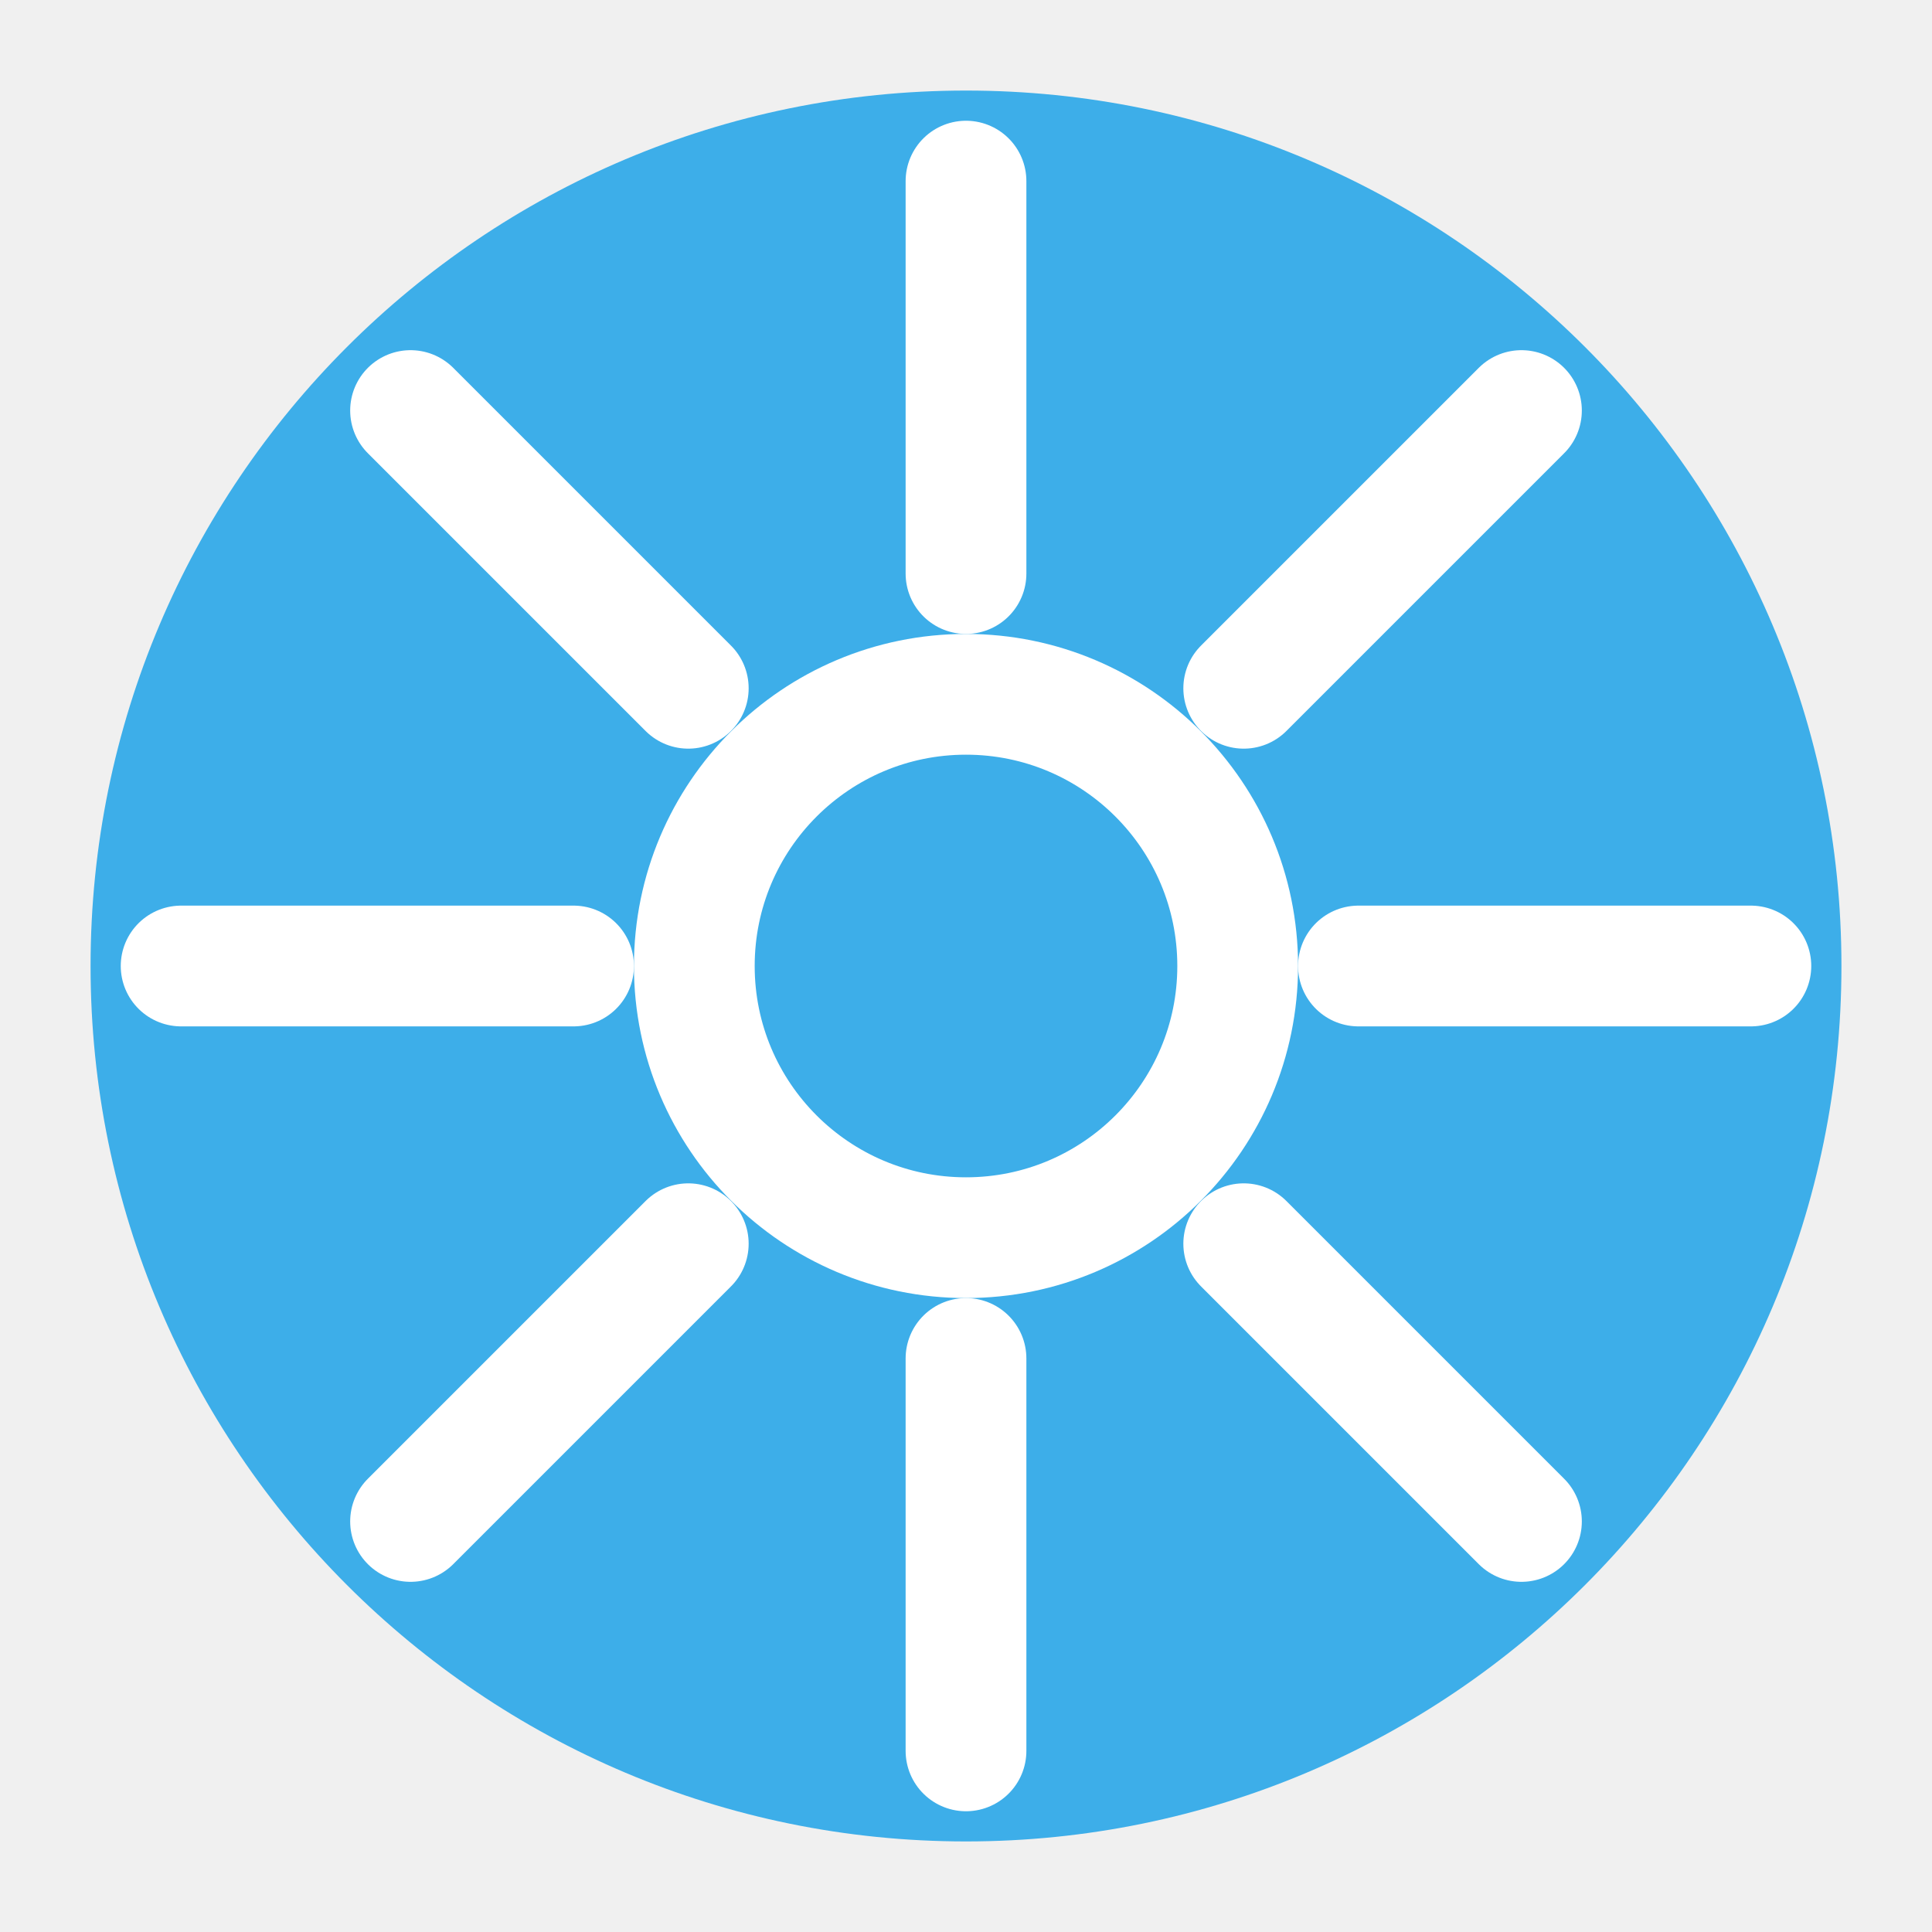
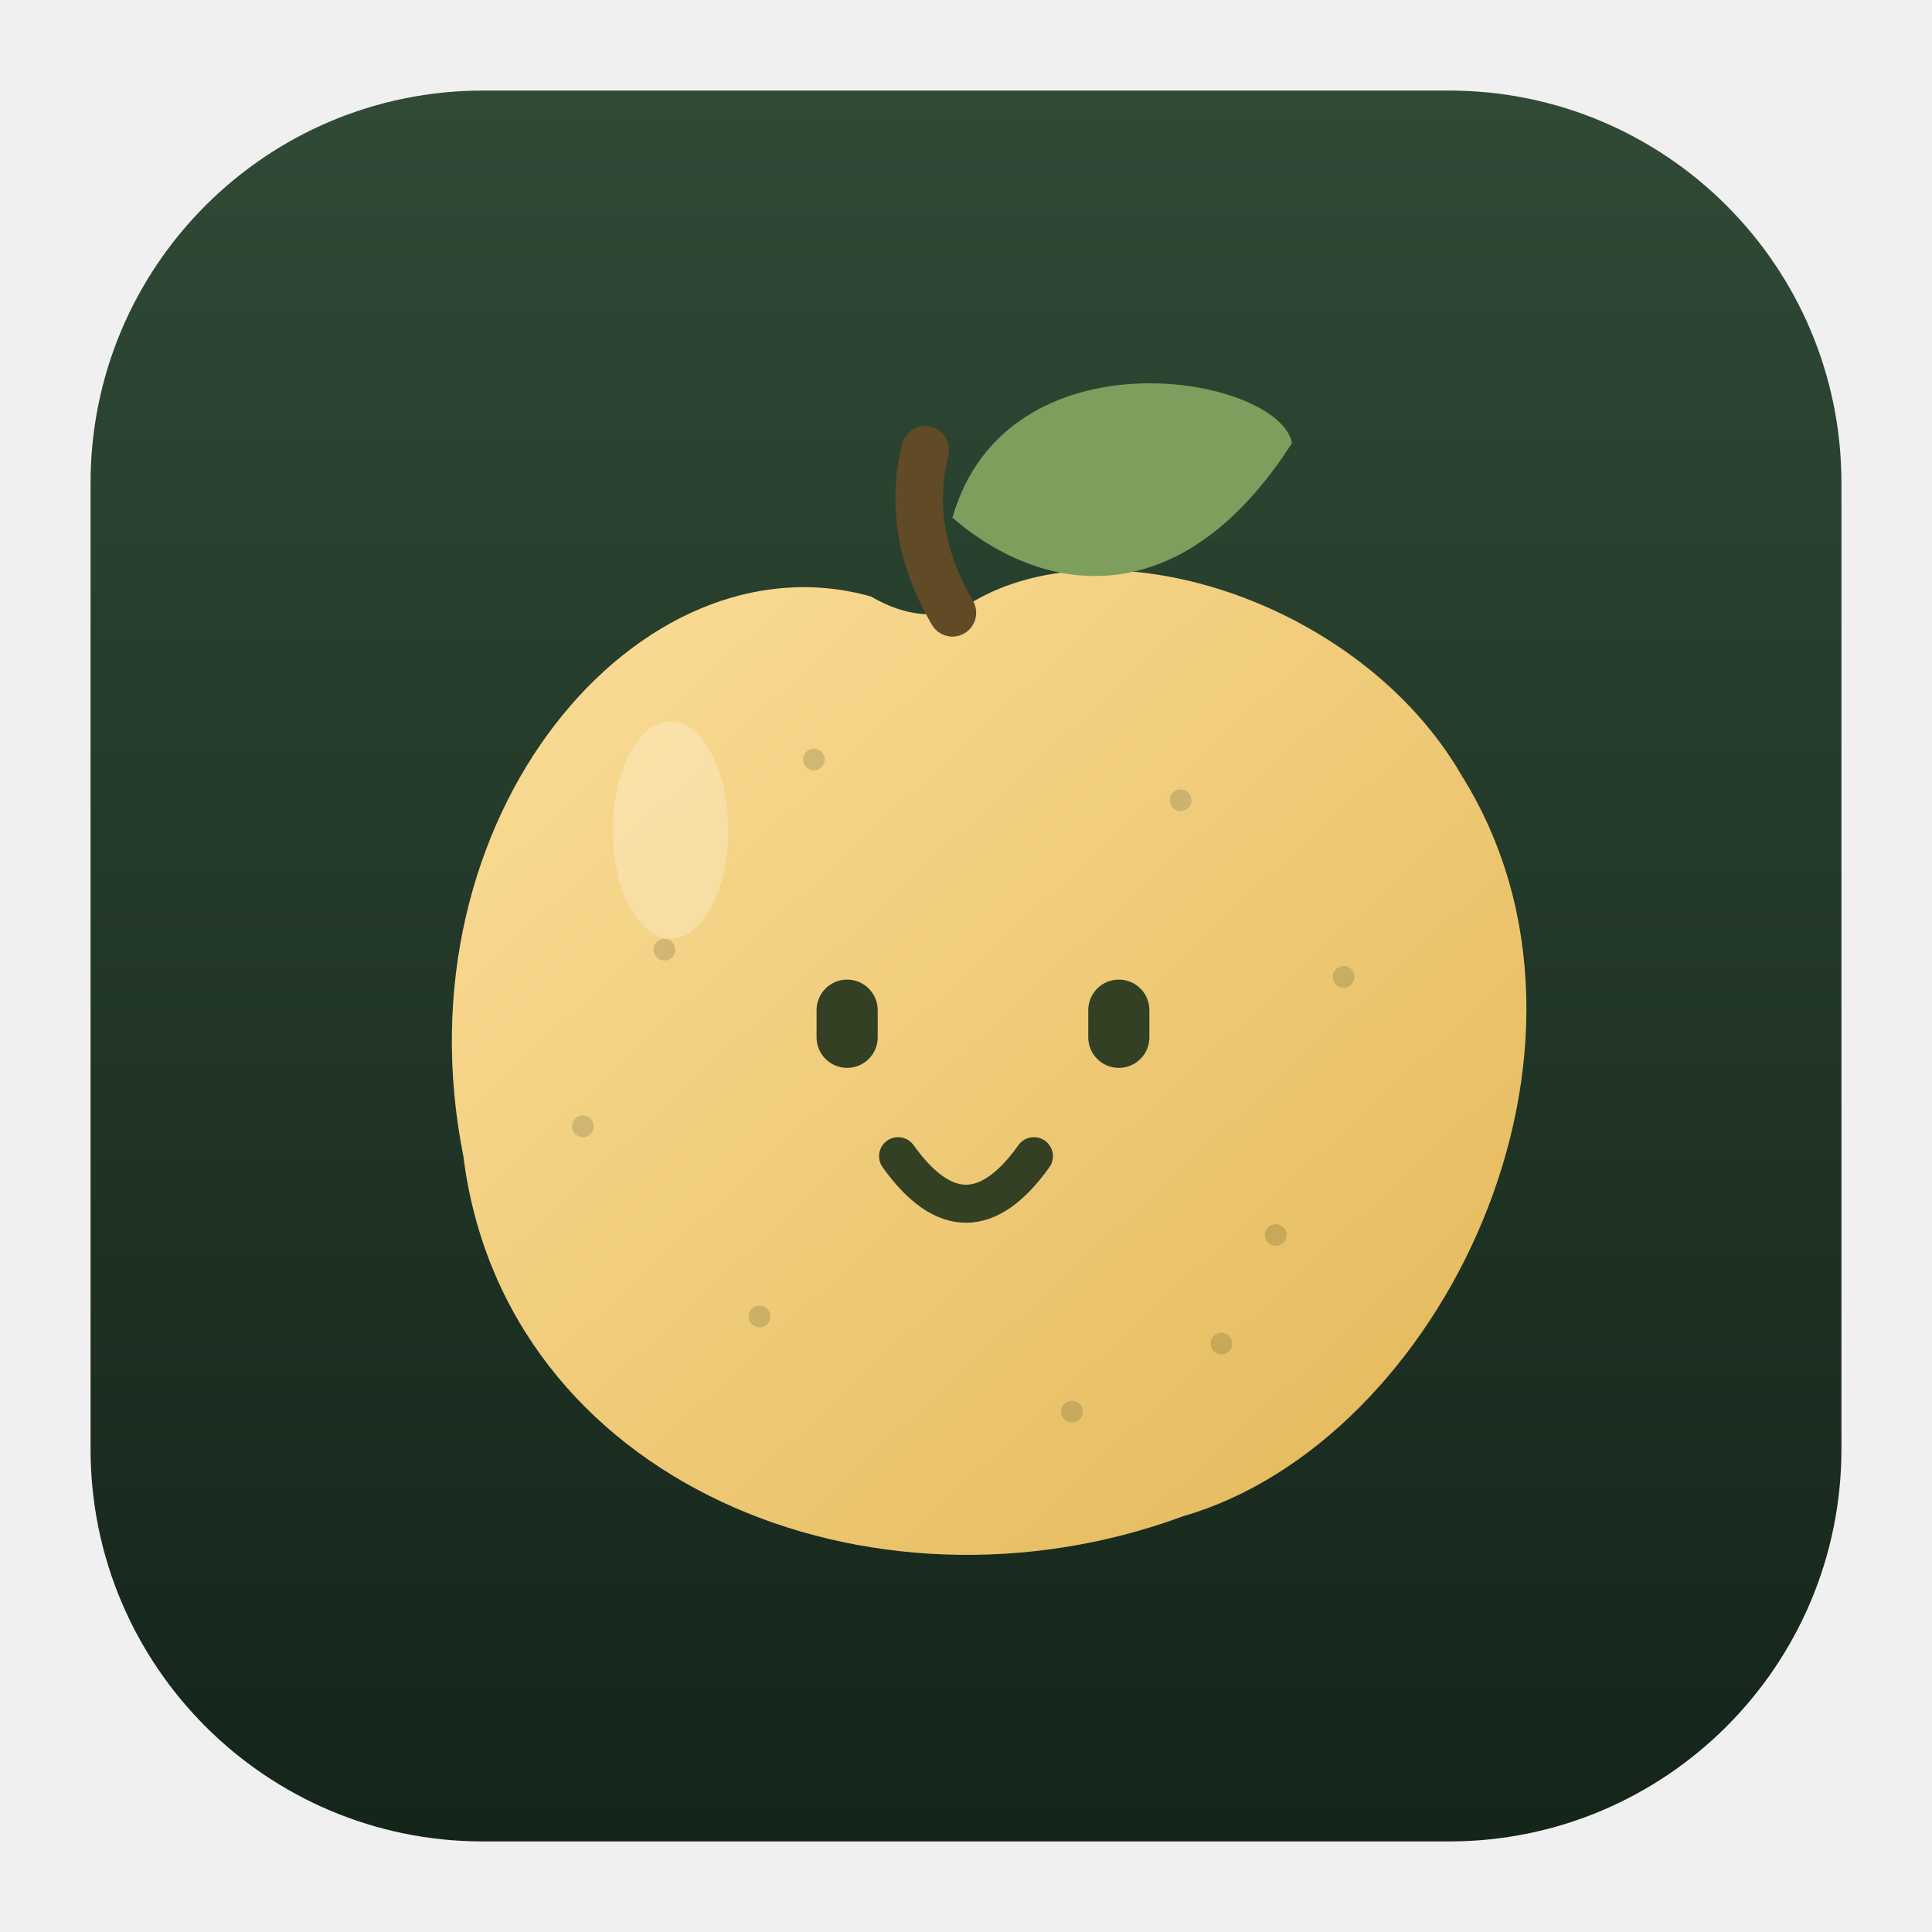
- <svg xmlns="http://www.w3.org/2000/svg" width="64" height="64" viewBox="0 0 64 64">
-   <circle cx="32" cy="32" r="29" fill="#3daee9" />
-   <g fill="none" stroke="#ffffff" stroke-width="4" stroke-linecap="round">
-     <circle cx="32" cy="32" r="9" />
-     <path d="M32 6v13M32 45v13M6 32h13M45 32h13M13.6 13.6l9.2 9.2M41.2 41.2l9.2 9.2M50.4 13.6l-9.2 9.2M22.8 41.2l-9.2 9.2" />
+ <svg xmlns="http://www.w3.org/2000/svg" width="128" height="128" viewBox="0 0 128 128">
+   <defs>
+     <linearGradient id="bg" x1="0" y1="0" x2="0" y2="1">
+       <stop offset="0" stop-color="#304A36" />
+       <stop offset="1" stop-color="#14251A" />
+     </linearGradient>
+     <linearGradient id="g" gradientUnits="userSpaceOnUse" x1="20" y1="25" x2="85" y2="95">
+       <stop offset="0" stop-color="#FADB94" />
+       <stop offset="1" stop-color="#E3B859" />
+     </linearGradient>
+   </defs>
+   <rect x="6" y="6" width="116" height="116" rx="26" fill="url(#bg)" />
+   <g transform="translate(19 19) scale(0.9)">
+     <path d="M50 23.5C60 17 79 23 86.5 36C99 56 85 85 66 90.5C43 99 16 88 13 64C8 39 26 18 43 22.8Q46.8 25 50 23.5Z" fill="url(#g)" />
+     <path d="M49 17C53 3 73 6.5 74 11.5C66 24 56 23 49 17Z" fill="#7D9E5C" />
+     <ellipse cx="28.25" cy="40" rx="4.25" ry="8" fill="#FFFFFF" fill-opacity="0.24" />
+     <circle cx="27.8" cy="48.8" r="0.8" fill="#334024" fill-opacity="0.19" />
+     <circle cx="65.8" cy="37.8" r="0.8" fill="#334024" fill-opacity="0.19" />
+     <circle cx="34.8" cy="75.8" r="0.8" fill="#334024" fill-opacity="0.19" />
+     <circle cx="72.8" cy="69.8" r="0.8" fill="#334024" fill-opacity="0.19" />
+     <circle cx="21.8" cy="61.8" r="0.8" fill="#334024" fill-opacity="0.19" />
+     <circle cx="77.8" cy="50.8" r="0.8" fill="#334024" fill-opacity="0.19" />
+     <circle cx="57.8" cy="82.8" r="0.8" fill="#334024" fill-opacity="0.19" />
+     <circle cx="68.8" cy="77.8" r="0.8" fill="#334024" fill-opacity="0.19" />
+     <circle cx="38.8" cy="34.8" r="0.8" fill="#334024" fill-opacity="0.19" />
+     <rect x="39" y="51" width="4.5" height="6.5" rx="2.25" fill="#334024" />
+     <rect x="59" y="51" width="4.5" height="6.5" rx="2.25" fill="#334024" />
+     <path d="M45 64Q50 71 55 64" fill="none" stroke="#334024" stroke-width="2.8" stroke-linecap="round" />
+     <path d="M49 24Q45.5 18 47 12" fill="none" stroke="#614A26" stroke-width="3.5" stroke-linecap="round" />
  </g>
</svg>
